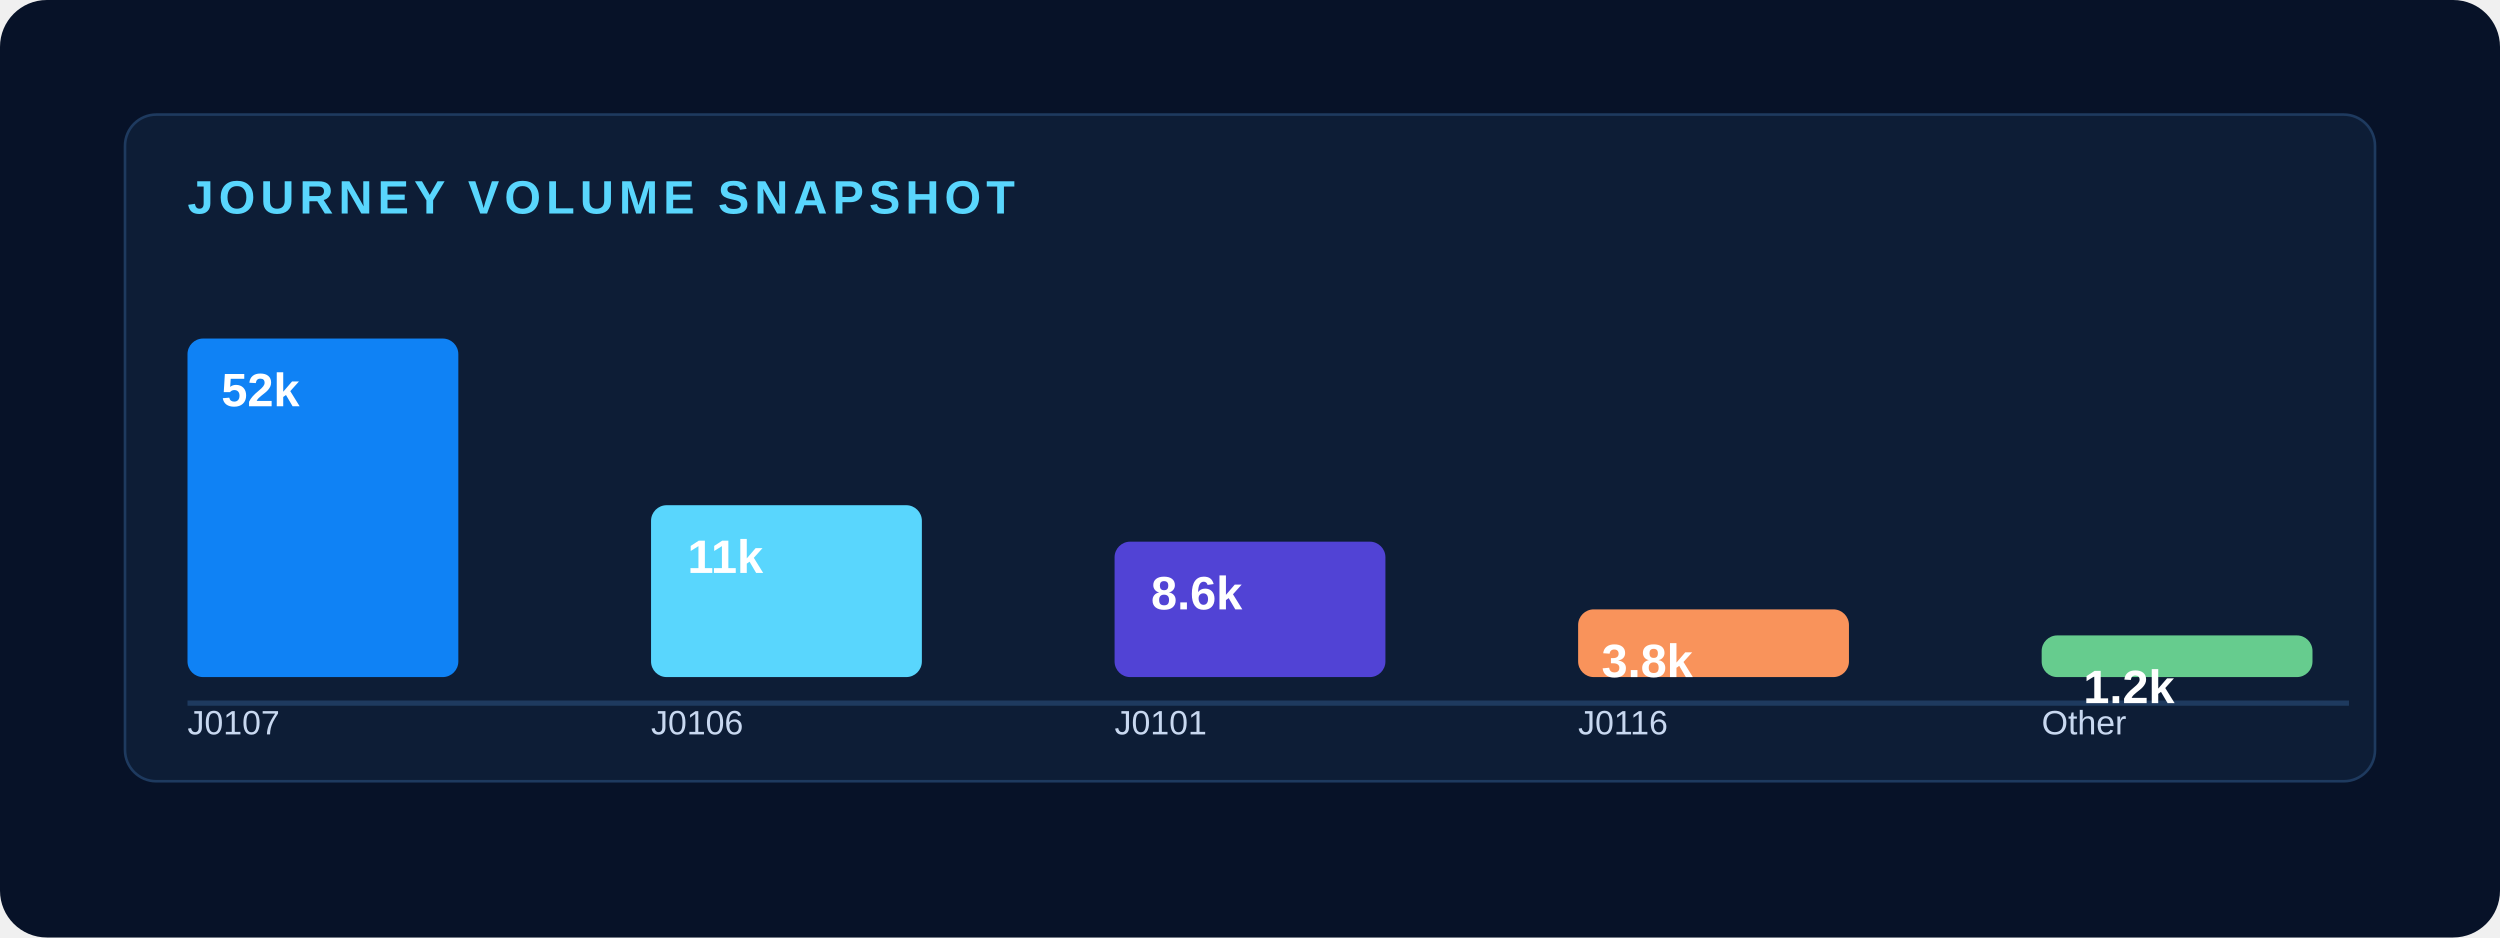
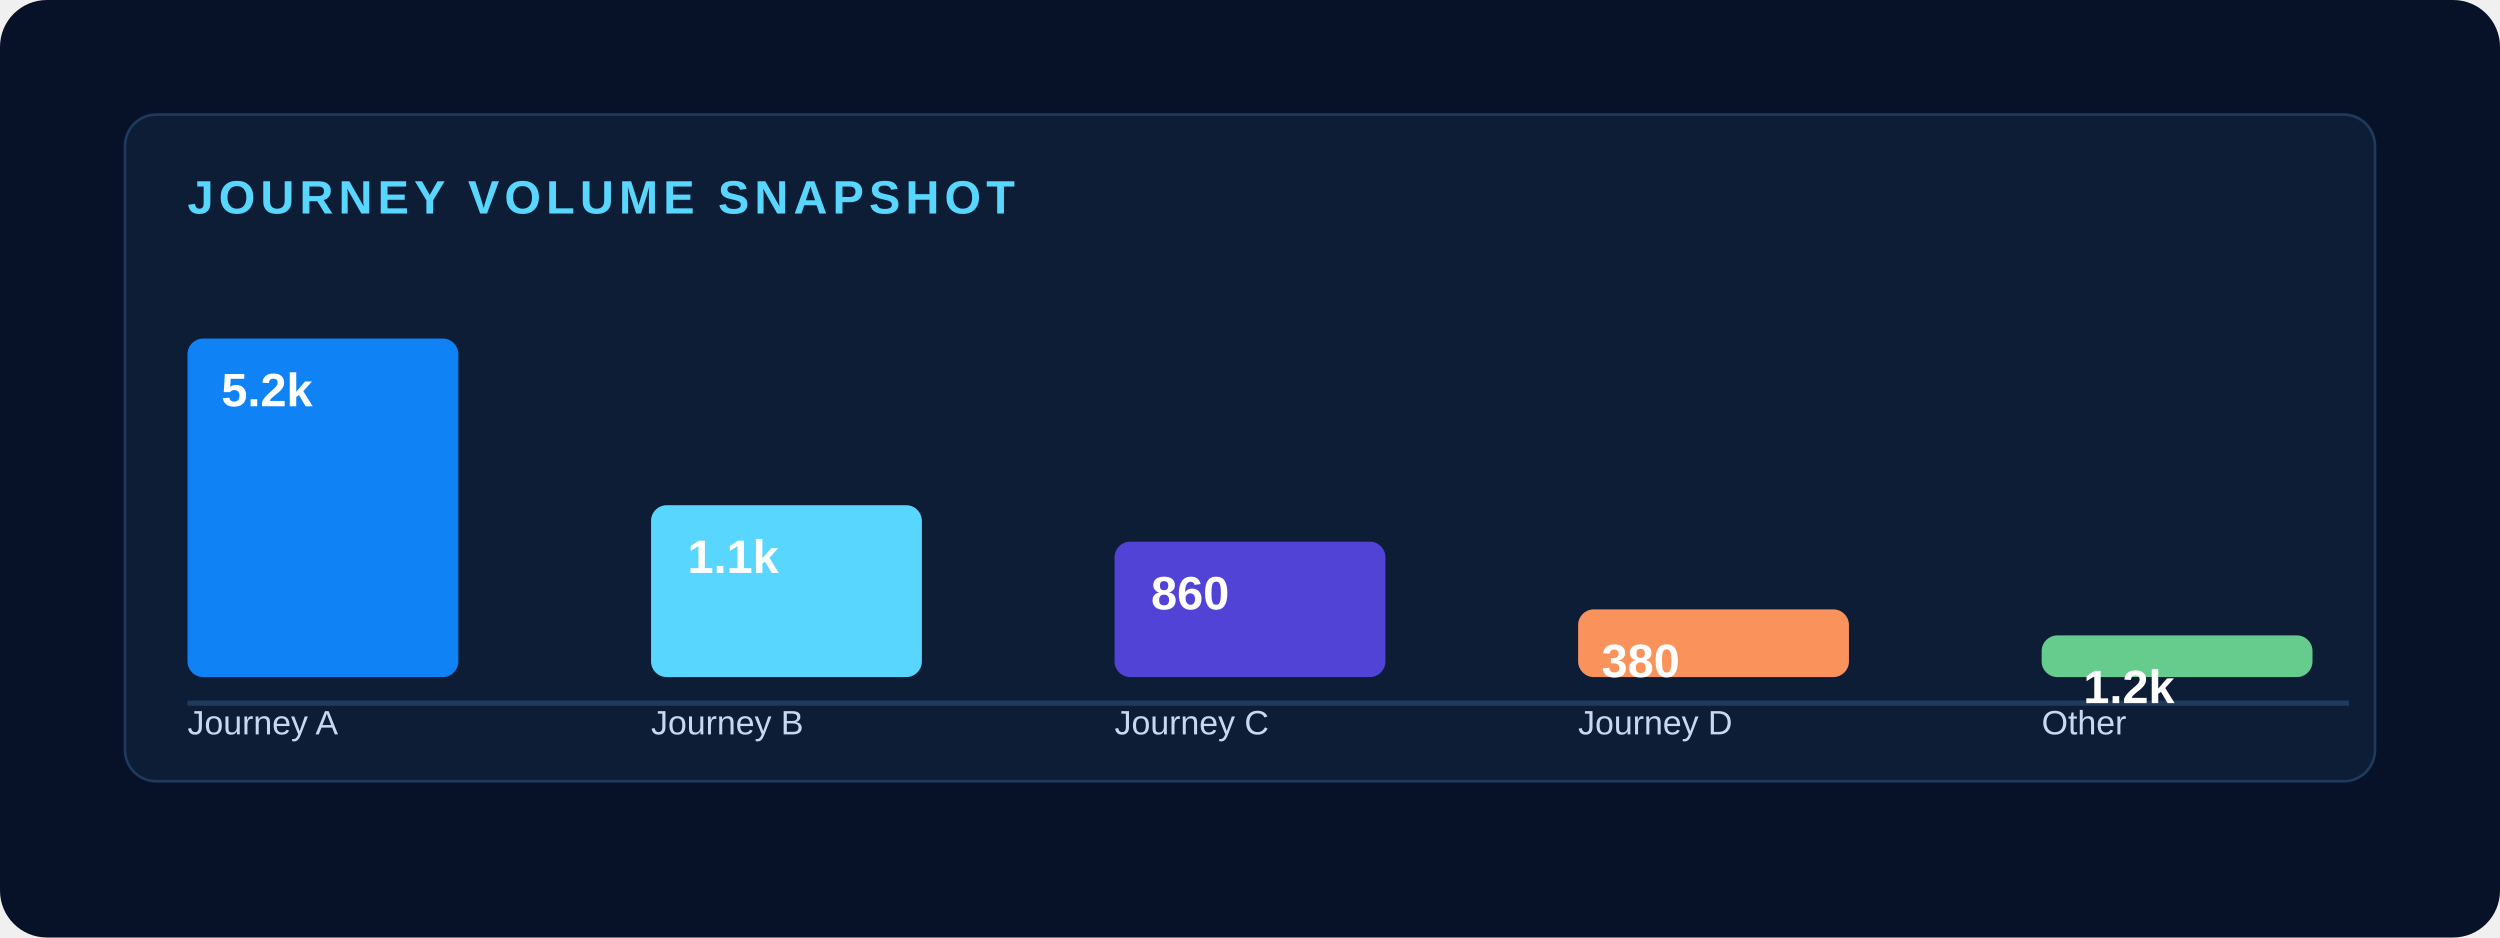
<svg xmlns="http://www.w3.org/2000/svg" viewBox="0 0 960 360" role="img" aria-label="Sample journey volume snapshot">
  <rect width="960" height="360" rx="18" fill="#071228" />
  <rect x="48" y="44" width="864" height="256" rx="12" fill="#0D1D36" stroke="#1E3A5F" />
  <text x="72" y="82" fill="#59D6FD" font-family="Arial, sans-serif" font-size="18" font-weight="700" letter-spacing="2">JOURNEY VOLUME SNAPSHOT</text>
  <g fill="#C8D8F0" font-family="Arial, sans-serif" font-size="13">
-     <text x="72" y="282">J0107</text>
-     <text x="250" y="282">J0106</text>
-     <text x="428" y="282">J0101</text>
-     <text x="606" y="282">J0116</text>
+     <text x="72" y="282">Journey A</text>
+     <text x="250" y="282">Journey B</text>
+     <text x="428" y="282">Journey C</text>
+     <text x="606" y="282">Journey D</text>
    <text x="784" y="282">Other</text>
  </g>
  <g transform="translate(72 112)">
    <rect x="0" y="18" width="104" height="130" rx="6" fill="#0F82F5" />
    <rect x="178" y="82" width="104" height="66" rx="6" fill="#59D6FD" />
    <rect x="356" y="96" width="104" height="52" rx="6" fill="#5143D5" />
    <rect x="534" y="122" width="104" height="26" rx="6" fill="#F9935B" />
    <rect x="712" y="132" width="104" height="16" rx="6" fill="#66CC8E" />
    <path d="M0 158H830" stroke="#1E3A5F" stroke-width="2" />
  </g>
  <g fill="#FFFFFF" font-family="Arial, sans-serif" font-size="18" font-weight="700">
-     <text x="85" y="156">52k</text>
-     <text x="264" y="220">11k</text>
-     <text x="442" y="234">8.6k</text>
-     <text x="615" y="260">3.8k</text>
+     <text x="85" y="156">5.2k</text>
+     <text x="264" y="220">1.1k</text>
+     <text x="442" y="234">860</text>
+     <text x="615" y="260">380</text>
    <text x="800" y="270">1.2k</text>
  </g>
</svg>
